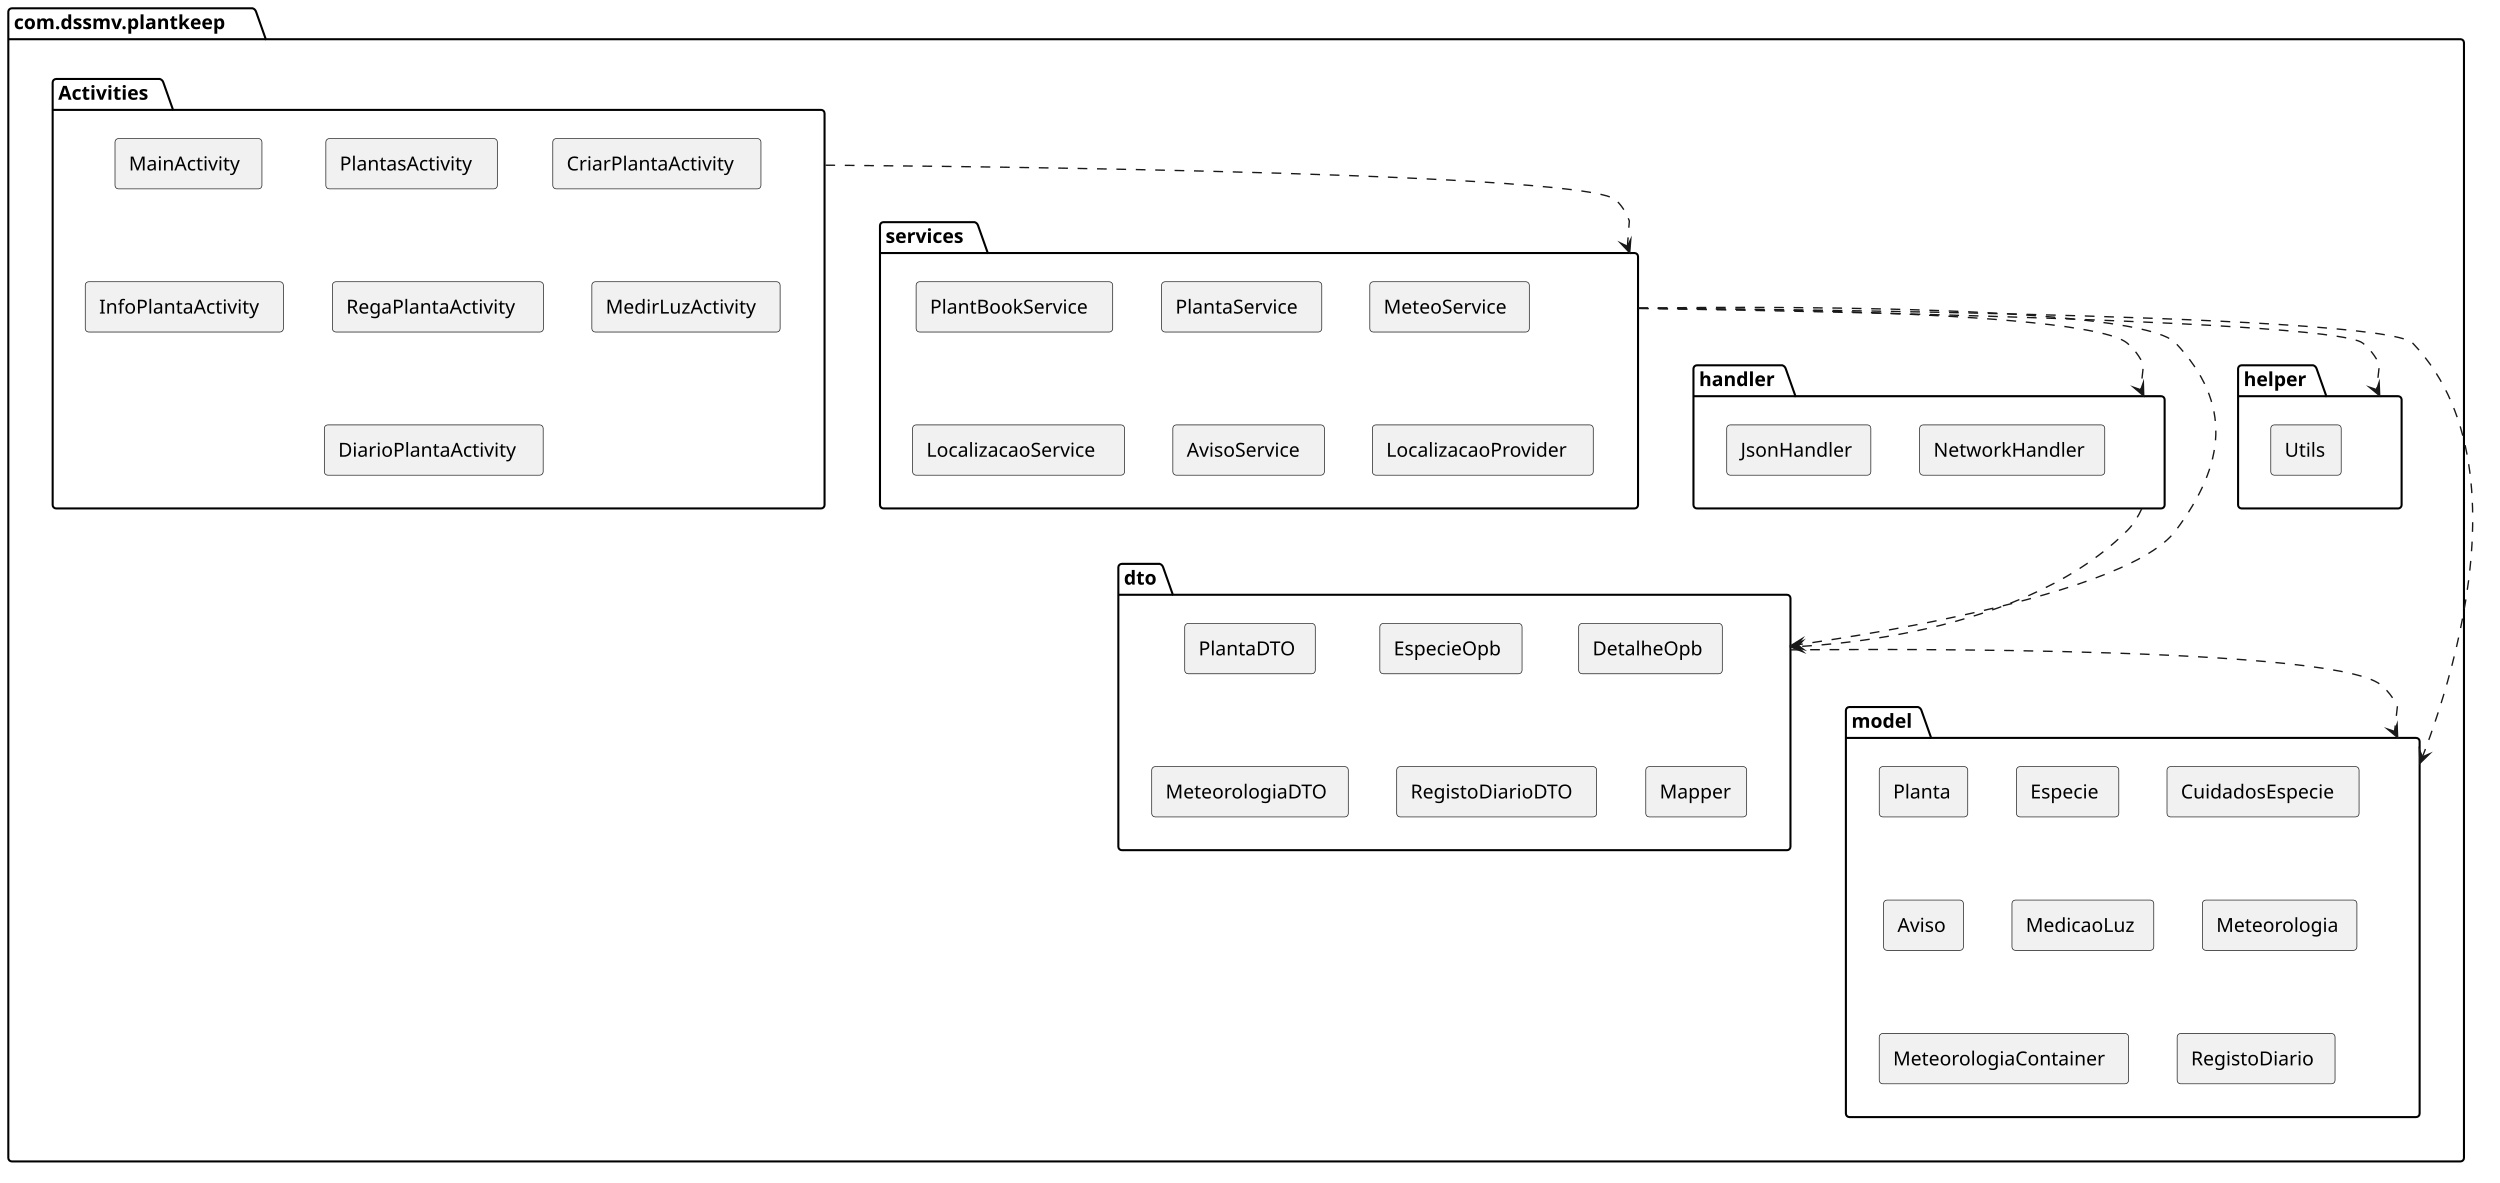
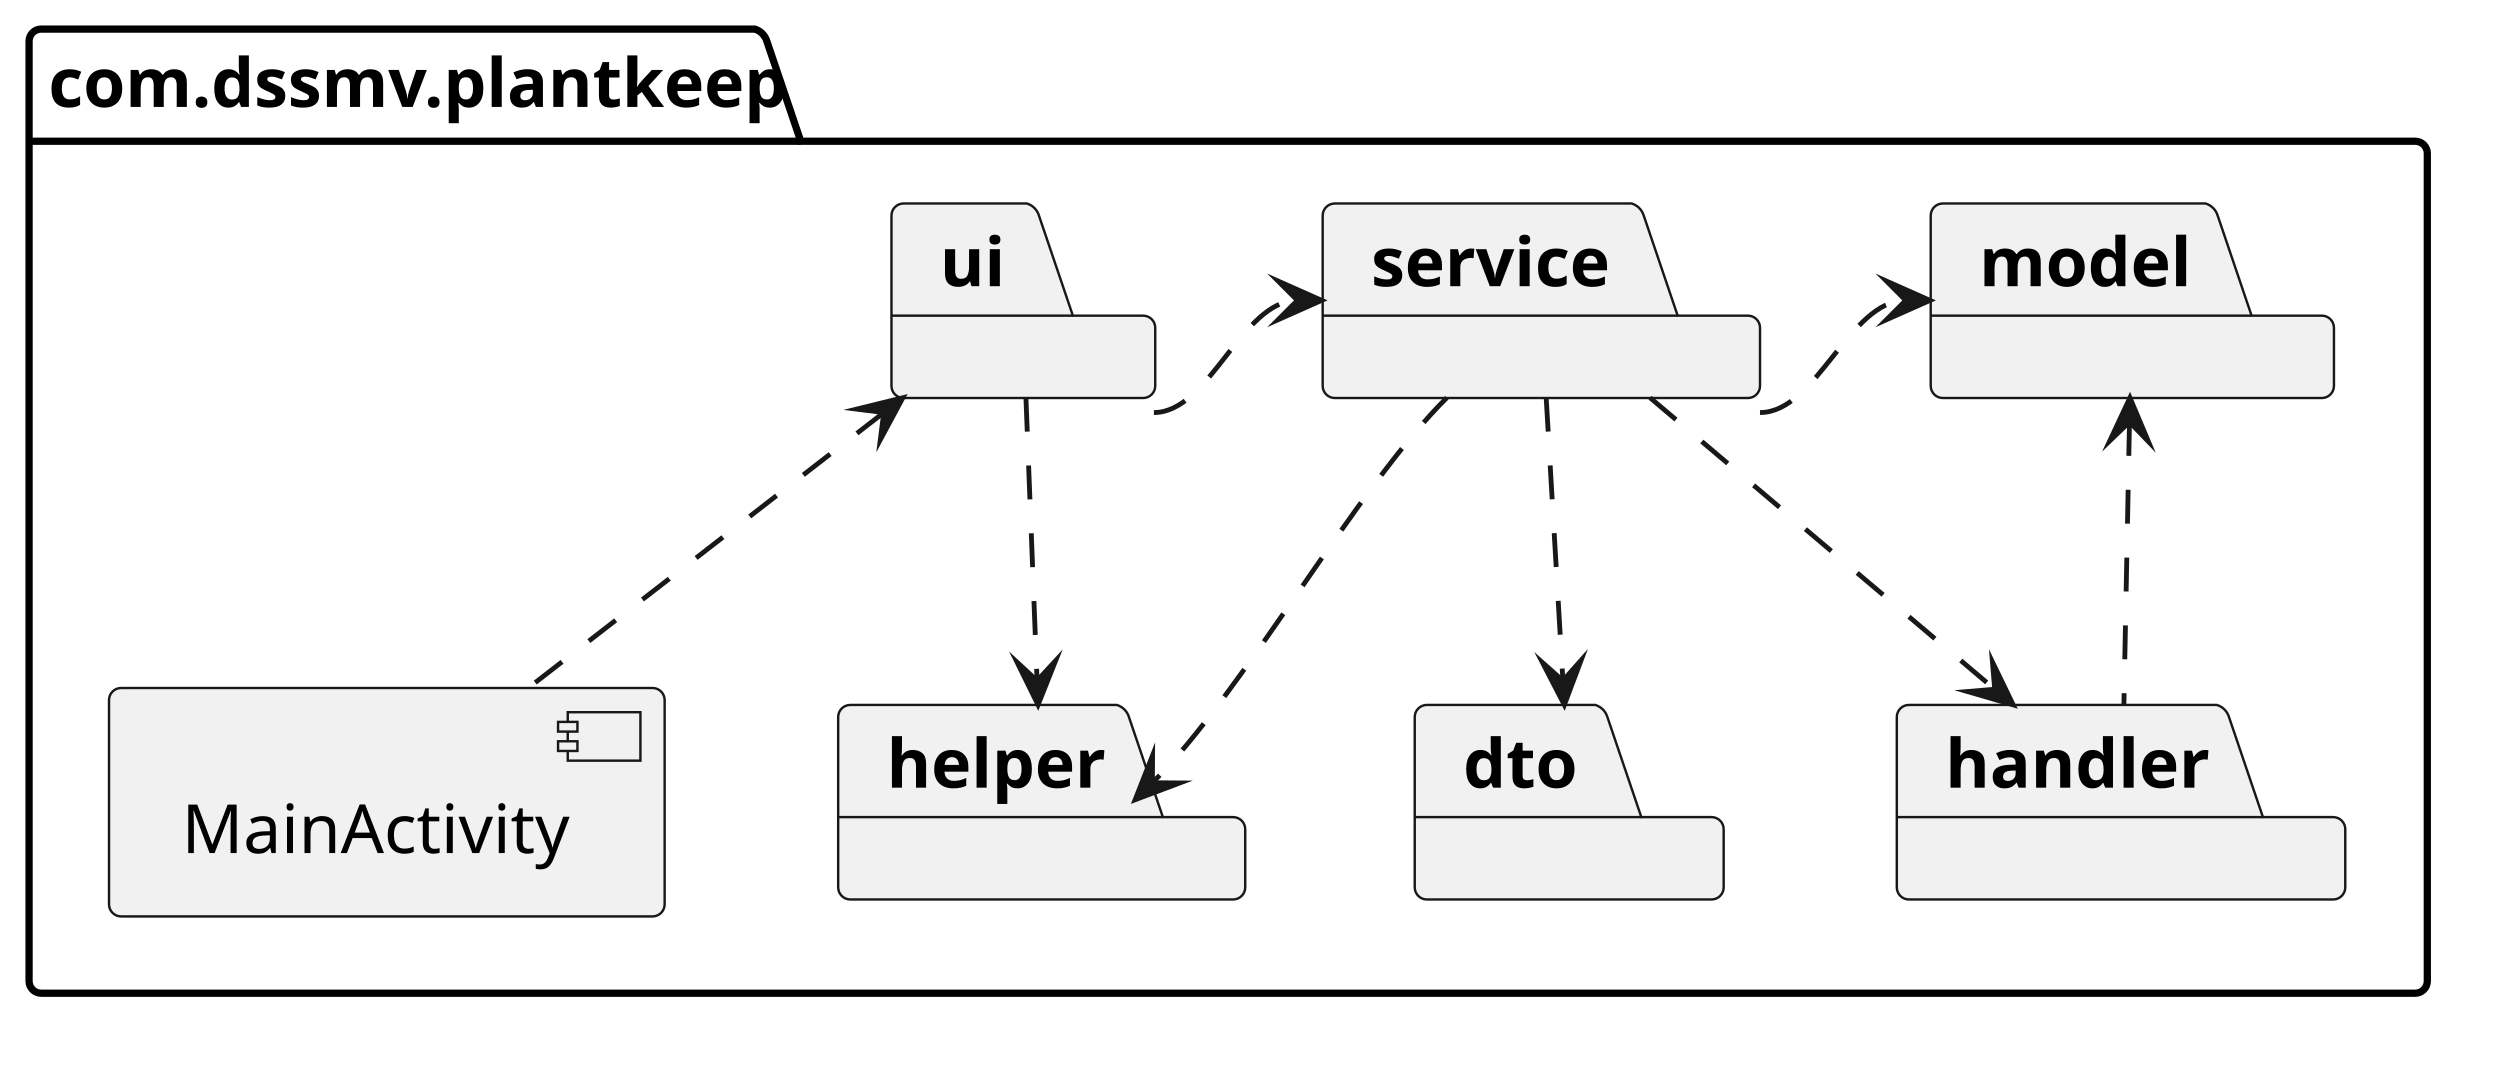
- <svg xmlns="http://www.w3.org/2000/svg" version="1.1" data-diagram-type="DESCRIPTION" style="width:1804px;height:853px;background:#FFFFFF;" width="1804px" height="853px" viewBox="0 0 1804 853" zoomAndPan="magnify" preserveAspectRatio="none" contentStyleType="text/css">
+ <svg xmlns="http://www.w3.org/2000/svg" version="1.1" data-diagram-type="DESCRIPTION" style="width:516px;height:220px;background:#FFFFFF;" width="516px" height="220px" viewBox="0 0 516 220" zoomAndPan="magnify" preserveAspectRatio="none" contentStyleType="text/css">
  <defs />
  <g font-family="sans-serif" lengthAdjust="spacing">
-     <g class="cluster" data-qualified-name="com.dssmv.plantkeep" id="ent0001" data-source-line="3">
-       <path d="M8.5,6 L182.292,6 A3.75,3.75 0 0 1 184.792,8.5 L191.792,28.297 L1775.5,28.297 A2.5,2.5 0 0 1 1778,30.797 L1778,835.58 A2.5,2.5 0 0 1 1775.5,838.08 L8.5,838.08 A2.5,2.5 0 0 1 6,835.58 L6,8.5 A2.5,2.5 0 0 1 8.5,6" style="stroke:#000;stroke-width:1.5;" fill="none" />
-       <line x1="6" y1="28.297" x2="191.792" y2="28.297" style="stroke:#000;stroke-width:1.5;" />
-       <text x="10" y="20.995" fill="#000" font-size="14" textLength="172.792" font-weight="700">com.dssmv.plantkeep</text>
+     <g class="cluster" data-qualified-name="com.dssmv.plantkeep" id="ent0001" data-source-line="6">
+       <path d="M8.5,6 L155.775,6 A3.75,3.75 0 0 1 158.275,8.5 L165.275,29.151 L498.5,29.151 A2.5,2.5 0 0 1 501,31.651 L501,202.5 A2.5,2.5 0 0 1 498.5,205 L8.5,205 A2.5,2.5 0 0 1 6,202.5 L6,8.5 A2.5,2.5 0 0 1 8.5,6" style="stroke:#000;stroke-width:1.5;" fill="none" />
+       <line x1="6" y1="29.151" x2="165.275" y2="29.151" style="stroke:#000;stroke-width:1.5;" />
+       <text x="10" y="22.075" fill="#000" font-size="14" textLength="146.275" font-weight="700">com.dssmv.plantkeep</text>
    </g>
-     <g class="cluster" data-qualified-name="com.dssmv.plantkeep.Activities" id="ent0002" data-source-line="4">
-       <path d="M40.5,57 L115.369,57 A3.75,3.75 0 0 1 117.869,59.5 L124.869,79.297 L592.5,79.297 A2.5,2.5 0 0 1 595,81.797 L595,364.39 A2.5,2.5 0 0 1 592.5,366.89 L40.5,366.89 A2.5,2.5 0 0 1 38,364.39 L38,59.5 A2.5,2.5 0 0 1 40.5,57" style="stroke:#000;stroke-width:1.5;" fill="none" />
-       <line x1="38" y1="79.297" x2="124.869" y2="79.297" style="stroke:#000;stroke-width:1.5;" />
-       <text x="42" y="71.995" fill="#000" font-size="14" textLength="73.869" font-weight="700">Activities</text>
+     <g class="entity" data-qualified-name="com.dssmv.plantkeep.MainActivity" id="ent0002" data-source-line="9">
+       <rect x="22.5" y="142" width="114.683" height="47.151" fill="#F1F1F1" style="stroke:#181818;stroke-width:0.5;" rx="2.5" ry="2.5" />
+       <rect x="117.183" y="147" width="15" height="10" fill="#F1F1F1" style="stroke:#181818;stroke-width:0.5;" />
+       <rect x="115.183" y="149" width="4" height="2" fill="#F1F1F1" style="stroke:#181818;stroke-width:0.5;" />
+       <rect x="115.183" y="153" width="4" height="2" fill="#F1F1F1" style="stroke:#181818;stroke-width:0.5;" />
+       <text x="37.5" y="176.075" fill="#000" font-size="14" textLength="74.683">MainActivity</text>
    </g>
-     <g class="cluster" data-qualified-name="com.dssmv.plantkeep.services" id="ent0010" data-source-line="13">
-       <path d="M637.5,160.3 L703.284,160.3 A3.75,3.75 0 0 1 705.784,162.8 L712.784,182.597 L1179.5,182.597 A2.5,2.5 0 0 1 1182,185.097 L1182,364.39 A2.5,2.5 0 0 1 1179.5,366.89 L637.5,366.89 A2.5,2.5 0 0 1 635,364.39 L635,162.8 A2.5,2.5 0 0 1 637.5,160.3" style="stroke:#000;stroke-width:1.5;" fill="none" />
-       <line x1="635" y1="182.597" x2="712.784" y2="182.597" style="stroke:#000;stroke-width:1.5;" />
-       <text x="639" y="175.295" fill="#000" font-size="14" textLength="64.784" font-weight="700">services</text>
+     <g class="entity" data-qualified-name="com.dssmv.plantkeep.ui" id="ent0003" data-source-line="12">
+       <path d="M186.5,42 L211.941,42 A3.75,3.75 0 0 1 214.441,44.5 L221.441,65.151 L235.941,65.151 A2.5,2.5 0 0 1 238.441,67.651 L238.441,79.651 A2.5,2.5 0 0 1 235.941,82.151 L186.5,82.151 A2.5,2.5 0 0 1 184,79.651 L184,44.5 A2.5,2.5 0 0 1 186.5,42" style="stroke:#181818;stroke-width:0.5;" fill="#F1F1F1" />
+       <line x1="184" y1="65.151" x2="221.441" y2="65.151" style="stroke:#181818;stroke-width:0.5;" />
+       <text x="194" y="59.075" fill="#000" font-size="14" textLength="12.441" font-weight="700">ui</text>
    </g>
-     <g class="cluster" data-qualified-name="com.dssmv.plantkeep.handler" id="ent0017" data-source-line="21">
-       <path d="M1224.5,263.6 L1286.101,263.6 A3.75,3.75 0 0 1 1288.601,266.1 L1295.601,285.897 L1559.5,285.897 A2.5,2.5 0 0 1 1562,288.397 L1562,364.39 A2.5,2.5 0 0 1 1559.5,366.89 L1224.5,366.89 A2.5,2.5 0 0 1 1222,364.39 L1222,266.1 A2.5,2.5 0 0 1 1224.5,263.6" style="stroke:#000;stroke-width:1.5;" fill="none" />
-       <line x1="1222" y1="285.897" x2="1295.601" y2="285.897" style="stroke:#000;stroke-width:1.5;" />
-       <text x="1226" y="278.595" fill="#000" font-size="14" textLength="60.601" font-weight="700">handler</text>
+     <g class="entity" data-qualified-name="com.dssmv.plantkeep.service" id="ent0004" data-source-line="13">
+       <path d="M275.5,42 L336.769,42 A3.75,3.75 0 0 1 339.269,44.5 L346.269,65.151 L360.769,65.151 A2.5,2.5 0 0 1 363.269,67.651 L363.269,79.651 A2.5,2.5 0 0 1 360.769,82.151 L275.5,82.151 A2.5,2.5 0 0 1 273,79.651 L273,44.5 A2.5,2.5 0 0 1 275.5,42" style="stroke:#181818;stroke-width:0.5;" fill="#F1F1F1" />
+       <line x1="273" y1="65.151" x2="346.269" y2="65.151" style="stroke:#181818;stroke-width:0.5;" />
+       <text x="283" y="59.075" fill="#000" font-size="14" textLength="48.269" font-weight="700">service</text>
    </g>
-     <g class="cluster" data-qualified-name="com.dssmv.plantkeep.dto" id="ent0020" data-source-line="25">
-       <path d="M809.5,406.89 L836.832,406.89 A3.75,3.75 0 0 1 839.332,409.39 L846.332,429.187 L1289.5,429.187 A2.5,2.5 0 0 1 1292,431.687 L1292,610.99 A2.5,2.5 0 0 1 1289.5,613.49 L809.5,613.49 A2.5,2.5 0 0 1 807,610.99 L807,409.39 A2.5,2.5 0 0 1 809.5,406.89" style="stroke:#000;stroke-width:1.5;" fill="none" />
-       <line x1="807" y1="429.187" x2="846.332" y2="429.187" style="stroke:#000;stroke-width:1.5;" />
-       <text x="811" y="421.885" fill="#000" font-size="14" textLength="26.332" font-weight="700">dto</text>
+     <g class="entity" data-qualified-name="com.dssmv.plantkeep.model" id="ent0005" data-source-line="14">
+       <path d="M401,42 L455.228,42 A3.75,3.75 0 0 1 457.728,44.5 L464.728,65.151 L479.228,65.151 A2.5,2.5 0 0 1 481.728,67.651 L481.728,79.651 A2.5,2.5 0 0 1 479.228,82.151 L401,82.151 A2.5,2.5 0 0 1 398.5,79.651 L398.5,44.5 A2.5,2.5 0 0 1 401,42" style="stroke:#181818;stroke-width:0.5;" fill="#F1F1F1" />
+       <line x1="398.5" y1="65.151" x2="464.728" y2="65.151" style="stroke:#181818;stroke-width:0.5;" />
+       <text x="408.5" y="59.075" fill="#000" font-size="14" textLength="41.228" font-weight="700">model</text>
    </g>
-     <g class="cluster" data-qualified-name="com.dssmv.plantkeep.helper" id="ent0027" data-source-line="33">
-       <path d="M1617.5,263.6 L1669.182,263.6 A3.75,3.75 0 0 1 1671.682,266.1 L1678.682,285.897 L1730.5,285.897 A2.5,2.5 0 0 1 1733,288.397 L1733,364.39 A2.5,2.5 0 0 1 1730.5,366.89 L1617.5,366.89 A2.5,2.5 0 0 1 1615,364.39 L1615,266.1 A2.5,2.5 0 0 1 1617.5,263.6" style="stroke:#000;stroke-width:1.5;" fill="none" />
-       <line x1="1615" y1="285.897" x2="1678.682" y2="285.897" style="stroke:#000;stroke-width:1.5;" />
-       <text x="1619" y="278.595" fill="#000" font-size="14" textLength="50.682" font-weight="700">helper</text>
+     <g class="entity" data-qualified-name="com.dssmv.plantkeep.helper" id="ent0006" data-source-line="18">
+       <path d="M175.5,145.5 L230.514,145.5 A3.75,3.75 0 0 1 233.014,148 L240.014,168.651 L254.514,168.651 A2.5,2.5 0 0 1 257.014,171.151 L257.014,183.151 A2.5,2.5 0 0 1 254.514,185.651 L175.5,185.651 A2.5,2.5 0 0 1 173,183.151 L173,148 A2.5,2.5 0 0 1 175.5,145.5" style="stroke:#181818;stroke-width:0.5;" fill="#F1F1F1" />
+       <line x1="173" y1="168.651" x2="240.014" y2="168.651" style="stroke:#181818;stroke-width:0.5;" />
+       <text x="183" y="162.575" fill="#000" font-size="14" textLength="42.014" font-weight="700">helper</text>
    </g>
-     <g class="cluster" data-qualified-name="com.dssmv.plantkeep.model" id="ent0029" data-source-line="36">
-       <path d="M1334.5,510.19 L1384.021,510.19 A3.75,3.75 0 0 1 1386.521,512.69 L1393.521,532.487 L1743.5,532.487 A2.5,2.5 0 0 1 1746,534.987 L1746,803.58 A2.5,2.5 0 0 1 1743.5,806.08 L1334.5,806.08 A2.5,2.5 0 0 1 1332,803.58 L1332,512.69 A2.5,2.5 0 0 1 1334.5,510.19" style="stroke:#000;stroke-width:1.5;" fill="none" />
-       <line x1="1332" y1="532.487" x2="1393.521" y2="532.487" style="stroke:#000;stroke-width:1.5;" />
-       <text x="1336" y="525.185" fill="#000" font-size="14" textLength="48.521" font-weight="700">model</text>
+     <g class="entity" data-qualified-name="com.dssmv.plantkeep.dto" id="ent0007" data-source-line="19">
+       <path d="M294.5,145.5 L329.266,145.5 A3.75,3.75 0 0 1 331.766,148 L338.766,168.651 L353.266,168.651 A2.5,2.5 0 0 1 355.766,171.151 L355.766,183.151 A2.5,2.5 0 0 1 353.266,185.651 L294.5,185.651 A2.5,2.5 0 0 1 292,183.151 L292,148 A2.5,2.5 0 0 1 294.5,145.5" style="stroke:#181818;stroke-width:0.5;" fill="#F1F1F1" />
+       <line x1="292" y1="168.651" x2="338.766" y2="168.651" style="stroke:#181818;stroke-width:0.5;" />
+       <text x="302" y="162.575" fill="#000" font-size="14" textLength="21.766" font-weight="700">dto</text>
    </g>
-     <g class="entity" data-qualified-name="com.dssmv.plantkeep.Activities.a1" id="ent0003" data-source-line="5">
-       <rect x="82.99" y="100" width="106.023" height="36.297" fill="#F1F1F1" style="stroke:#181818;stroke-width:0.5;" rx="2.5" ry="2.5" />
-       <text x="92.99" y="122.995" fill="#000" font-size="14" textLength="86.023">MainActivity</text>
+     <g class="entity" data-qualified-name="com.dssmv.plantkeep.handler" id="ent0008" data-source-line="20">
+       <path d="M394,145.5 L457.565,145.5 A3.75,3.75 0 0 1 460.065,148 L467.065,168.651 L481.565,168.651 A2.5,2.5 0 0 1 484.065,171.151 L484.065,183.151 A2.5,2.5 0 0 1 481.565,185.651 L394,185.651 A2.5,2.5 0 0 1 391.5,183.151 L391.5,148 A2.5,2.5 0 0 1 394,145.5" style="stroke:#181818;stroke-width:0.5;" fill="#F1F1F1" />
+       <line x1="391.5" y1="168.651" x2="467.065" y2="168.651" style="stroke:#181818;stroke-width:0.5;" />
+       <text x="401.5" y="162.575" fill="#000" font-size="14" textLength="50.565" font-weight="700">handler</text>
    </g>
-     <g class="entity" data-qualified-name="com.dssmv.plantkeep.Activities.a2" id="ent0004" data-source-line="6">
-       <rect x="235.13" y="100" width="123.749" height="36.297" fill="#F1F1F1" style="stroke:#181818;stroke-width:0.5;" rx="2.5" ry="2.5" />
-       <text x="245.13" y="122.995" fill="#000" font-size="14" textLength="103.749">PlantasActivity</text>
+     <g class="link" data-entity-1="ent0003" data-entity-2="ent0002" id="lnk10" data-source-line="23" data-link-type="dependency">
+       <path d="M182.408,85.152 C160.468,102.152 132.3,123.98 109.1,141.95" style="stroke:#181818;stroke-width:1;stroke-dasharray:7,7;" fill="none" id="ui-backto-MainActivity" />
+       <polygon points="186.36,82.09,176.796,84.441,182.408,85.152,181.696,90.764,186.36,82.09" fill="#181818" style="stroke:#181818;stroke-width:1;stroke-linejoin:miter;stroke-miterlimit:10;" />
    </g>
-     <g class="entity" data-qualified-name="com.dssmv.plantkeep.Activities.a3" id="ent0005" data-source-line="7">
-       <rect x="398.89" y="100" width="150.211" height="36.297" fill="#F1F1F1" style="stroke:#181818;stroke-width:0.5;" rx="2.5" ry="2.5" />
-       <text x="408.89" y="122.995" fill="#000" font-size="14" textLength="130.211">CriarPlantaActivity</text>
+     <g class="link" data-entity-1="ent0003" data-entity-2="ent0004" id="lnk11" data-source-line="26" data-link-type="dependency">
+       <path d="M238.17,85.151 C249.71,85.151 256.24,62 267.78,62" style="stroke:#181818;stroke-width:1;stroke-dasharray:7,7;" fill="none" id="ui-to-service" />
+       <polygon points="272.78,62,263.78,58,267.78,62,263.78,66,272.78,62" fill="#181818" style="stroke:#181818;stroke-width:1;stroke-linejoin:miter;stroke-miterlimit:10;" />
    </g>
-     <g class="entity" data-qualified-name="com.dssmv.plantkeep.Activities.a4" id="ent0006" data-source-line="8">
-       <rect x="61.52" y="203.3" width="142.951" height="36.297" fill="#F1F1F1" style="stroke:#181818;stroke-width:0.5;" rx="2.5" ry="2.5" />
-       <text x="71.52" y="226.295" fill="#000" font-size="14" textLength="122.951">InfoPlantaActivity</text>
+     <g class="link" data-entity-1="ent0004" data-entity-2="ent0005" id="lnk12" data-source-line="27" data-link-type="dependency">
+       <path d="M363.27,85.151 C374.96,85.151 381.65,62 393.34,62" style="stroke:#181818;stroke-width:1;stroke-dasharray:7,7;" fill="none" id="service-to-model" />
+       <polygon points="398.34,62,389.34,58,393.34,62,389.34,66,398.34,62" fill="#181818" style="stroke:#181818;stroke-width:1;stroke-linejoin:miter;stroke-miterlimit:10;" />
    </g>
-     <g class="entity" data-qualified-name="com.dssmv.plantkeep.Activities.a5" id="ent0007" data-source-line="9">
-       <rect x="239.87" y="203.3" width="152.262" height="36.297" fill="#F1F1F1" style="stroke:#181818;stroke-width:0.5;" rx="2.5" ry="2.5" />
-       <text x="249.87" y="226.295" fill="#000" font-size="14" textLength="132.262">RegaPlantaActivity</text>
+     <g class="link" data-entity-1="ent0003" data-entity-2="ent0006" id="lnk13" data-source-line="31" data-link-type="dependency">
+       <path d="M211.75,82.09 C212.47,100.24 213.344,122.384 214.054,140.494" style="stroke:#181818;stroke-width:1;stroke-dasharray:7,7;" fill="none" id="ui-to-helper" />
+       <polygon points="214.25,145.49,217.894,136.34,214.054,140.494,209.9,136.654,214.25,145.49" fill="#181818" style="stroke:#181818;stroke-width:1;stroke-linejoin:miter;stroke-miterlimit:10;" />
    </g>
-     <g class="entity" data-qualified-name="com.dssmv.plantkeep.Activities.a6" id="ent0008" data-source-line="10">
-       <rect x="427.08" y="203.3" width="135.849" height="36.297" fill="#F1F1F1" style="stroke:#181818;stroke-width:0.5;" rx="2.5" ry="2.5" />
-       <text x="437.08" y="226.295" fill="#000" font-size="14" textLength="115.849">MedirLuzActivity</text>
+     <g class="link" data-entity-1="ent0004" data-entity-2="ent0006" id="lnk14" data-source-line="33" data-link-type="dependency">
+       <path d="M298.63,82.09 C280.21,100.24 256.232,143.447 237.852,161.557" style="stroke:#181818;stroke-width:1;stroke-dasharray:7,7;" fill="none" id="service-to-helper" />
+       <polygon points="234.29,165.066,243.508,161.599,237.852,161.557,237.893,155.9,234.29,165.066" fill="#181818" style="stroke:#181818;stroke-width:1;stroke-linejoin:miter;stroke-miterlimit:10;" />
    </g>
-     <g class="entity" data-qualified-name="com.dssmv.plantkeep.Activities.a7" id="ent0009" data-source-line="11">
-       <rect x="234.04" y="306.6" width="157.915" height="36.297" fill="#F1F1F1" style="stroke:#181818;stroke-width:0.5;" rx="2.5" ry="2.5" />
-       <text x="244.04" y="329.595" fill="#000" font-size="14" textLength="137.915">DiarioPlantaActivity</text>
+     <g class="link" data-entity-1="ent0004" data-entity-2="ent0007" id="lnk15" data-source-line="34" data-link-type="dependency">
+       <path d="M319.13,82.09 C320.2,100.24 321.515,122.389 322.585,140.499" style="stroke:#181818;stroke-width:1;stroke-dasharray:7,7;" fill="none" id="service-to-dto" />
+       <polygon points="322.88,145.49,326.342,136.27,322.585,140.499,318.356,136.742,322.88,145.49" fill="#181818" style="stroke:#181818;stroke-width:1;stroke-linejoin:miter;stroke-miterlimit:10;" />
    </g>
-     <g class="entity" data-qualified-name="com.dssmv.plantkeep.services.s1" id="ent0011" data-source-line="14">
-       <rect x="661.07" y="203.3" width="141.857" height="36.297" fill="#F1F1F1" style="stroke:#181818;stroke-width:0.5;" rx="2.5" ry="2.5" />
-       <text x="671.07" y="226.295" fill="#000" font-size="14" textLength="121.857">PlantBookService</text>
+     <g class="link" data-entity-1="ent0004" data-entity-2="ent0008" id="lnk16" data-source-line="35" data-link-type="dependency">
+       <path d="M340.57,82.09 C362.03,100.24 390.292,124.152 411.712,142.262" style="stroke:#181818;stroke-width:1;stroke-dasharray:7,7;" fill="none" id="service-to-handler" />
+       <polygon points="415.53,145.49,411.24,136.625,411.712,142.262,406.075,142.734,415.53,145.49" fill="#181818" style="stroke:#181818;stroke-width:1;stroke-linejoin:miter;stroke-miterlimit:10;" />
    </g>
-     <g class="entity" data-qualified-name="com.dssmv.plantkeep.services.s2" id="ent0012" data-source-line="15">
-       <rect x="838.2" y="203.3" width="115.594" height="36.297" fill="#F1F1F1" style="stroke:#181818;stroke-width:0.5;" rx="2.5" ry="2.5" />
-       <text x="848.2" y="226.295" fill="#000" font-size="14" textLength="95.594">PlantaService</text>
-     </g>
-     <g class="entity" data-qualified-name="com.dssmv.plantkeep.services.s3" id="ent0013" data-source-line="16">
-       <rect x="988.45" y="203.3" width="115.102" height="36.297" fill="#F1F1F1" style="stroke:#181818;stroke-width:0.5;" rx="2.5" ry="2.5" />
-       <text x="998.45" y="226.295" fill="#000" font-size="14" textLength="95.102">MeteoService</text>
-     </g>
-     <g class="entity" data-qualified-name="com.dssmv.plantkeep.services.s4" id="ent0014" data-source-line="17">
-       <rect x="658.53" y="306.6" width="152.932" height="36.297" fill="#F1F1F1" style="stroke:#181818;stroke-width:0.5;" rx="2.5" ry="2.5" />
-       <text x="668.53" y="329.595" fill="#000" font-size="14" textLength="132.932">LocalizacaoService</text>
-     </g>
-     <g class="entity" data-qualified-name="com.dssmv.plantkeep.services.s5" id="ent0015" data-source-line="18">
-       <rect x="846.32" y="306.6" width="109.353" height="36.297" fill="#F1F1F1" style="stroke:#181818;stroke-width:0.5;" rx="2.5" ry="2.5" />
-       <text x="856.32" y="329.595" fill="#000" font-size="14" textLength="89.353">AvisoService</text>
-     </g>
-     <g class="entity" data-qualified-name="com.dssmv.plantkeep.services.s6" id="ent0016" data-source-line="19">
-       <rect x="990.31" y="306.6" width="159.385" height="36.297" fill="#F1F1F1" style="stroke:#181818;stroke-width:0.5;" rx="2.5" ry="2.5" />
-       <text x="1000.31" y="329.595" fill="#000" font-size="14" textLength="139.385">LocalizacaoProvider</text>
-     </g>
-     <g class="entity" data-qualified-name="com.dssmv.plantkeep.handler.h1" id="ent0018" data-source-line="22">
-       <rect x="1246.01" y="306.6" width="103.986" height="36.297" fill="#F1F1F1" style="stroke:#181818;stroke-width:0.5;" rx="2.5" ry="2.5" />
-       <text x="1256.01" y="329.595" fill="#000" font-size="14" textLength="83.986">JsonHandler</text>
-     </g>
-     <g class="entity" data-qualified-name="com.dssmv.plantkeep.handler.h2" id="ent0019" data-source-line="23">
-       <rect x="1385.21" y="306.6" width="133.579" height="36.297" fill="#F1F1F1" style="stroke:#181818;stroke-width:0.5;" rx="2.5" ry="2.5" />
-       <text x="1395.21" y="329.595" fill="#000" font-size="14" textLength="113.579">NetworkHandler</text>
-     </g>
-     <g class="entity" data-qualified-name="com.dssmv.plantkeep.dto.d1" id="ent0021" data-source-line="26">
-       <rect x="854.9" y="449.89" width="94.204" height="36.297" fill="#F1F1F1" style="stroke:#181818;stroke-width:0.5;" rx="2.5" ry="2.5" />
-       <text x="864.9" y="472.885" fill="#000" font-size="14" textLength="74.204">PlantaDTO</text>
-     </g>
-     <g class="entity" data-qualified-name="com.dssmv.plantkeep.dto.d2" id="ent0022" data-source-line="27">
-       <rect x="995.68" y="449.89" width="102.633" height="36.297" fill="#F1F1F1" style="stroke:#181818;stroke-width:0.5;" rx="2.5" ry="2.5" />
-       <text x="1005.68" y="472.885" fill="#000" font-size="14" textLength="82.633">EspecieOpb</text>
-     </g>
-     <g class="entity" data-qualified-name="com.dssmv.plantkeep.dto.d3" id="ent0023" data-source-line="28">
-       <rect x="1139.18" y="449.89" width="103.631" height="36.297" fill="#F1F1F1" style="stroke:#181818;stroke-width:0.5;" rx="2.5" ry="2.5" />
-       <text x="1149.18" y="472.885" fill="#000" font-size="14" textLength="83.631">DetalheOpb</text>
-     </g>
-     <g class="entity" data-qualified-name="com.dssmv.plantkeep.dto.d4" id="ent0024" data-source-line="29">
-       <rect x="831.08" y="553.19" width="141.844" height="36.297" fill="#F1F1F1" style="stroke:#181818;stroke-width:0.5;" rx="2.5" ry="2.5" />
-       <text x="841.08" y="576.185" fill="#000" font-size="14" textLength="121.844">MeteorologiaDTO</text>
-     </g>
-     <g class="entity" data-qualified-name="com.dssmv.plantkeep.dto.d5" id="ent0025" data-source-line="30">
-       <rect x="1007.86" y="553.19" width="144.277" height="36.297" fill="#F1F1F1" style="stroke:#181818;stroke-width:0.5;" rx="2.5" ry="2.5" />
-       <text x="1017.86" y="576.185" fill="#000" font-size="14" textLength="124.277">RegistoDiarioDTO</text>
-     </g>
-     <g class="entity" data-qualified-name="com.dssmv.plantkeep.dto.d6" id="ent0026" data-source-line="31">
-       <rect x="1187.6" y="553.19" width="72.801" height="36.297" fill="#F1F1F1" style="stroke:#181818;stroke-width:0.5;" rx="2.5" ry="2.5" />
-       <text x="1197.6" y="576.185" fill="#000" font-size="14" textLength="52.801">Mapper</text>
-     </g>
-     <g class="entity" data-qualified-name="com.dssmv.plantkeep.helper.u1" id="ent0028" data-source-line="34">
-       <rect x="1638.6" y="306.6" width="50.81" height="36.297" fill="#F1F1F1" style="stroke:#181818;stroke-width:0.5;" rx="2.5" ry="2.5" />
-       <text x="1648.6" y="329.595" fill="#000" font-size="14" textLength="30.81">Utils</text>
-     </g>
-     <g class="entity" data-qualified-name="com.dssmv.plantkeep.model.m1" id="ent0030" data-source-line="37">
-       <rect x="1356.07" y="553.19" width="63.853" height="36.297" fill="#F1F1F1" style="stroke:#181818;stroke-width:0.5;" rx="2.5" ry="2.5" />
-       <text x="1366.07" y="576.185" fill="#000" font-size="14" textLength="43.853">Planta</text>
-     </g>
-     <g class="entity" data-qualified-name="com.dssmv.plantkeep.model.m2" id="ent0031" data-source-line="38">
-       <rect x="1455.08" y="553.19" width="73.84" height="36.297" fill="#F1F1F1" style="stroke:#181818;stroke-width:0.5;" rx="2.5" ry="2.5" />
-       <text x="1465.08" y="576.185" fill="#000" font-size="14" textLength="53.84">Especie</text>
-     </g>
-     <g class="entity" data-qualified-name="com.dssmv.plantkeep.model.m3" id="ent0032" data-source-line="39">
-       <rect x="1563.71" y="553.19" width="138.59" height="36.297" fill="#F1F1F1" style="stroke:#181818;stroke-width:0.5;" rx="2.5" ry="2.5" />
-       <text x="1573.71" y="576.185" fill="#000" font-size="14" textLength="118.59">CuidadosEspecie</text>
-     </g>
-     <g class="entity" data-qualified-name="com.dssmv.plantkeep.model.m4" id="ent0033" data-source-line="40">
-       <rect x="1359.19" y="649.49" width="57.611" height="36.297" fill="#F1F1F1" style="stroke:#181818;stroke-width:0.5;" rx="2.5" ry="2.5" />
-       <text x="1369.19" y="672.485" fill="#000" font-size="14" textLength="37.611">Aviso</text>
-     </g>
-     <g class="entity" data-qualified-name="com.dssmv.plantkeep.model.m5" id="ent0034" data-source-line="41">
-       <rect x="1451.83" y="649.49" width="102.332" height="36.297" fill="#F1F1F1" style="stroke:#181818;stroke-width:0.5;" rx="2.5" ry="2.5" />
-       <text x="1461.83" y="672.485" fill="#000" font-size="14" textLength="82.332">MedicaoLuz</text>
-     </g>
-     <g class="entity" data-qualified-name="com.dssmv.plantkeep.model.m6" id="ent0035" data-source-line="42">
-       <rect x="1589.25" y="649.49" width="111.492" height="36.297" fill="#F1F1F1" style="stroke:#181818;stroke-width:0.5;" rx="2.5" ry="2.5" />
-       <text x="1599.25" y="672.485" fill="#000" font-size="14" textLength="91.492">Meteorologia</text>
-     </g>
-     <g class="entity" data-qualified-name="com.dssmv.plantkeep.model.m7" id="ent0036" data-source-line="43">
-       <rect x="1356.05" y="745.78" width="179.906" height="36.297" fill="#F1F1F1" style="stroke:#181818;stroke-width:0.5;" rx="2.5" ry="2.5" />
-       <text x="1366.05" y="768.775" fill="#000" font-size="14" textLength="159.906">MeteorologiaContainer</text>
-     </g>
-     <g class="entity" data-qualified-name="com.dssmv.plantkeep.model.m8" id="ent0037" data-source-line="44">
-       <rect x="1571.04" y="745.78" width="113.926" height="36.297" fill="#F1F1F1" style="stroke:#181818;stroke-width:0.5;" rx="2.5" ry="2.5" />
-       <text x="1581.04" y="768.775" fill="#000" font-size="14" textLength="93.926">RegistoDiario</text>
-     </g>
-     <g class="link" data-entity-1="ent0002" data-entity-2="ent0010" id="lnk38" data-source-line="48" data-link-type="dependency">
-       <path d="M595.617,119.206 C595.911,119.208 596.213,119.211 596.521,119.213 C597.139,119.217 597.785,119.222 598.458,119.227 C599.805,119.237 601.263,119.248 602.829,119.26 C605.96,119.285 609.519,119.313 613.475,119.347 C629.298,119.483 651.46,119.698 677.888,120.023 C730.743,120.673 800.656,121.763 871.03,123.535 C1011.778,127.08 1154.365,133.355 1166,144.3 C1169.001,147.123 1171.393,150.378 1173.279,153.92 C1174.222,155.691 1175.038,157.534 1175.741,159.43 C1175.829,159.667 1174.249,177.488 1174.333,177.726" style="stroke:#181818;stroke-width:1;stroke-dasharray:7,7;" fill="none" id="Activities-to-services" />
-       <polygon points="1175.999,182.441,1176.772,172.622,1174.333,177.726,1169.229,175.288,1175.999,182.441" fill="#181818" style="stroke:#181818;stroke-width:1;stroke-linejoin:miter;stroke-miterlimit:10;" />
-     </g>
-     <g class="link" data-entity-1="ent0010" data-entity-2="ent0020" id="lnk39" data-source-line="49" data-link-type="dependency">
-       <path d="M1182.238,222.316 C1182.47,222.313 1182.706,222.309 1182.946,222.306 C1183.427,222.299 1183.926,222.291 1184.442,222.284 C1186.508,222.255 1188.858,222.223 1191.471,222.191 C1201.922,222.061 1216.577,221.917 1234.099,221.847 C1269.142,221.708 1315.651,221.864 1362.919,223.021 C1457.455,225.335 1555.03,231.65 1570,247.6 C1611.15,291.44 1606.02,334.74 1570,382.89 C1550.31,409.205 1479.77,430.12 1413.678,444.518 C1380.631,451.716 1348.697,457.286 1324.787,461.086 C1312.831,462.986 1302.882,464.444 1295.803,465.442 C1294.918,465.567 1294.078,465.685 1293.285,465.795 C1292.888,465.85 1297.456,465.219 1297.083,465.271" style="stroke:#181818;stroke-width:1;stroke-dasharray:7,7;" fill="none" id="services-to-dto" />
-       <polygon points="1292.13,465.955,1301.592,468.686,1297.083,465.271,1300.497,460.761,1292.13,465.955" fill="#181818" style="stroke:#181818;stroke-width:1;stroke-linejoin:miter;stroke-miterlimit:10;" />
-     </g>
-     <g class="link" data-entity-1="ent0010" data-entity-2="ent0017" id="lnk40" data-source-line="50" data-link-type="dependency">
-       <path d="M1182.074,222.454 C1182.508,222.455 1182.959,222.456 1183.425,222.457 C1185.291,222.461 1187.414,222.467 1189.774,222.476 C1199.214,222.512 1212.457,222.593 1228.301,222.77 C1259.989,223.124 1302.082,223.864 1344.971,225.406 C1430.75,228.49 1519.715,234.78 1535,247.6 C1538.236,250.314 1540.967,253.487 1543.268,256.968 C1544.419,258.709 1545.461,260.527 1546.406,262.403 C1546.524,262.637 1546.641,262.873 1546.756,263.109 C1546.813,263.227 1544.712,281.132 1544.768,281.251" style="stroke:#181818;stroke-width:1;stroke-dasharray:7,7;" fill="none" id="services-to-handler" />
-       <polygon points="1546.927,285.761,1546.649,275.916,1544.768,281.251,1539.433,279.37,1546.927,285.761" fill="#181818" style="stroke:#181818;stroke-width:1;stroke-linejoin:miter;stroke-miterlimit:10;" />
-     </g>
-     <g class="link" data-entity-1="ent0010" data-entity-2="ent0029" id="lnk41" data-source-line="51" data-link-type="dependency">
-       <path d="M1182.457,222.496 C1182.746,222.497 1183.042,222.499 1183.345,222.501 C1183.951,222.505 1184.585,222.509 1185.246,222.513 C1186.567,222.521 1187.998,222.53 1189.534,222.541 C1192.607,222.561 1196.099,222.586 1199.981,222.615 C1215.506,222.731 1237.251,222.92 1263.176,223.217 C1315.026,223.81 1383.599,224.833 1452.585,226.561 C1590.558,230.018 1730.185,236.295 1741,247.6 C1789.805,298.615 1789.84,377.595 1777.29,444.654 C1771.015,478.183 1761.594,508.732 1753.549,531.315 C1751.538,536.961 1749.613,542.109 1747.845,546.681 C1747.403,547.824 1746.971,548.931 1746.549,550.001 C1746.444,550.268 1748.179,545.884 1748.075,546.147" style="stroke:#181818;stroke-width:1;stroke-dasharray:7,7;" fill="none" id="services-to-model" />
-       <polygon points="1746.235,550.796,1753.266,543.899,1748.075,546.147,1745.827,540.956,1746.235,550.796" fill="#181818" style="stroke:#181818;stroke-width:1;stroke-linejoin:miter;stroke-miterlimit:10;" />
-     </g>
-     <g class="link" data-entity-1="ent0010" data-entity-2="ent0027" id="lnk42" data-source-line="52" data-link-type="dependency">
-       <path d="M1182.707,222.569 C1183.272,222.578 1183.862,222.586 1184.478,222.595 C1185.71,222.613 1187.044,222.633 1188.476,222.654 C1191.34,222.697 1194.595,222.746 1198.214,222.803 C1212.687,223.029 1232.961,223.368 1257.142,223.829 C1305.502,224.751 1369.487,226.163 1433.939,228.148 C1562.843,232.118 1693.615,238.38 1705,247.6 C1708.293,250.266 1711.081,253.403 1713.439,256.858 C1714.618,258.585 1715.69,260.392 1716.663,262.259 C1716.785,262.493 1716.905,262.727 1717.023,262.962 C1717.083,263.08 1714.92,281.015 1714.979,281.133" style="stroke:#181818;stroke-width:1;stroke-dasharray:7,7;" fill="none" id="services-to-helper" />
-       <polygon points="1717.2,285.612,1716.786,275.772,1714.979,281.133,1709.618,279.326,1717.2,285.612" fill="#181818" style="stroke:#181818;stroke-width:1;stroke-linejoin:miter;stroke-miterlimit:10;" />
-     </g>
-     <g class="link" data-entity-1="ent0017" data-entity-2="ent0020" id="lnk43" data-source-line="53" data-link-type="dependency">
-       <path d="M1545.441,367.114 C1545.357,367.302 1545.272,367.49 1545.186,367.677 C1545.014,368.051 1544.84,368.424 1544.661,368.795 C1544.305,369.538 1543.935,370.274 1543.551,371.002 C1542.783,372.458 1541.958,373.882 1541.073,375.26 C1539.302,378.018 1537.289,380.595 1535,382.89 C1494.105,423.89 1432.663,444.915 1380.805,455.696 C1354.876,461.087 1331.344,463.917 1313.974,465.402 C1305.289,466.144 1298.145,466.551 1293.012,466.773 C1292.692,466.787 1297.375,466.595 1297.07,466.608" style="stroke:#181818;stroke-width:1;stroke-dasharray:7,7;" fill="none" id="handler-to-dto" />
-       <polygon points="1292.074,466.813,1301.23,470.441,1297.07,466.608,1300.902,462.448,1292.074,466.813" fill="#181818" style="stroke:#181818;stroke-width:1;stroke-linejoin:miter;stroke-miterlimit:10;" />
-     </g>
-     <g class="link" data-entity-1="ent0020" data-entity-2="ent0029" id="lnk44" data-source-line="54" data-link-type="dependency">
-       <path d="M1292.193,468.948 C1293.157,468.938 1294.201,468.928 1295.321,468.918 C1297.563,468.897 1300.113,468.875 1302.948,468.852 C1314.29,468.764 1330.199,468.675 1349.233,468.667 C1387.303,468.649 1437.876,468.949 1489.418,470.2 C1592.5,472.703 1699.455,479.01 1718,494.19 C1721.279,496.874 1724.057,500.024 1726.407,503.489 C1727.582,505.221 1728.651,507.032 1729.621,508.902 C1729.742,509.136 1729.862,509.371 1729.981,509.606 C1730.04,509.724 1727.885,527.656 1727.943,527.774" style="stroke:#181818;stroke-width:1;stroke-dasharray:7,7;" fill="none" id="dto-to-model" />
-       <polygon points="1730.157,532.257,1729.759,522.416,1727.943,527.774,1722.586,525.958,1730.157,532.257" fill="#181818" style="stroke:#181818;stroke-width:1;stroke-linejoin:miter;stroke-miterlimit:10;" />
+     <g class="link" data-entity-1="ent0005" data-entity-2="ent0008" id="lnk18" data-source-line="37" data-link-type="dependency">
+       <path d="M439.524,87.089 C439.174,105.239 438.73,127.38 438.37,145.49" style="stroke:#181818;stroke-width:1;stroke-dasharray:7,7;" fill="none" id="model-backto-handler" />
+       <polygon points="439.62,82.09,435.447,91.011,439.524,87.089,443.446,91.165,439.62,82.09" fill="#181818" style="stroke:#181818;stroke-width:1;stroke-linejoin:miter;stroke-miterlimit:10;" />
    </g>
  </g>
</svg>
